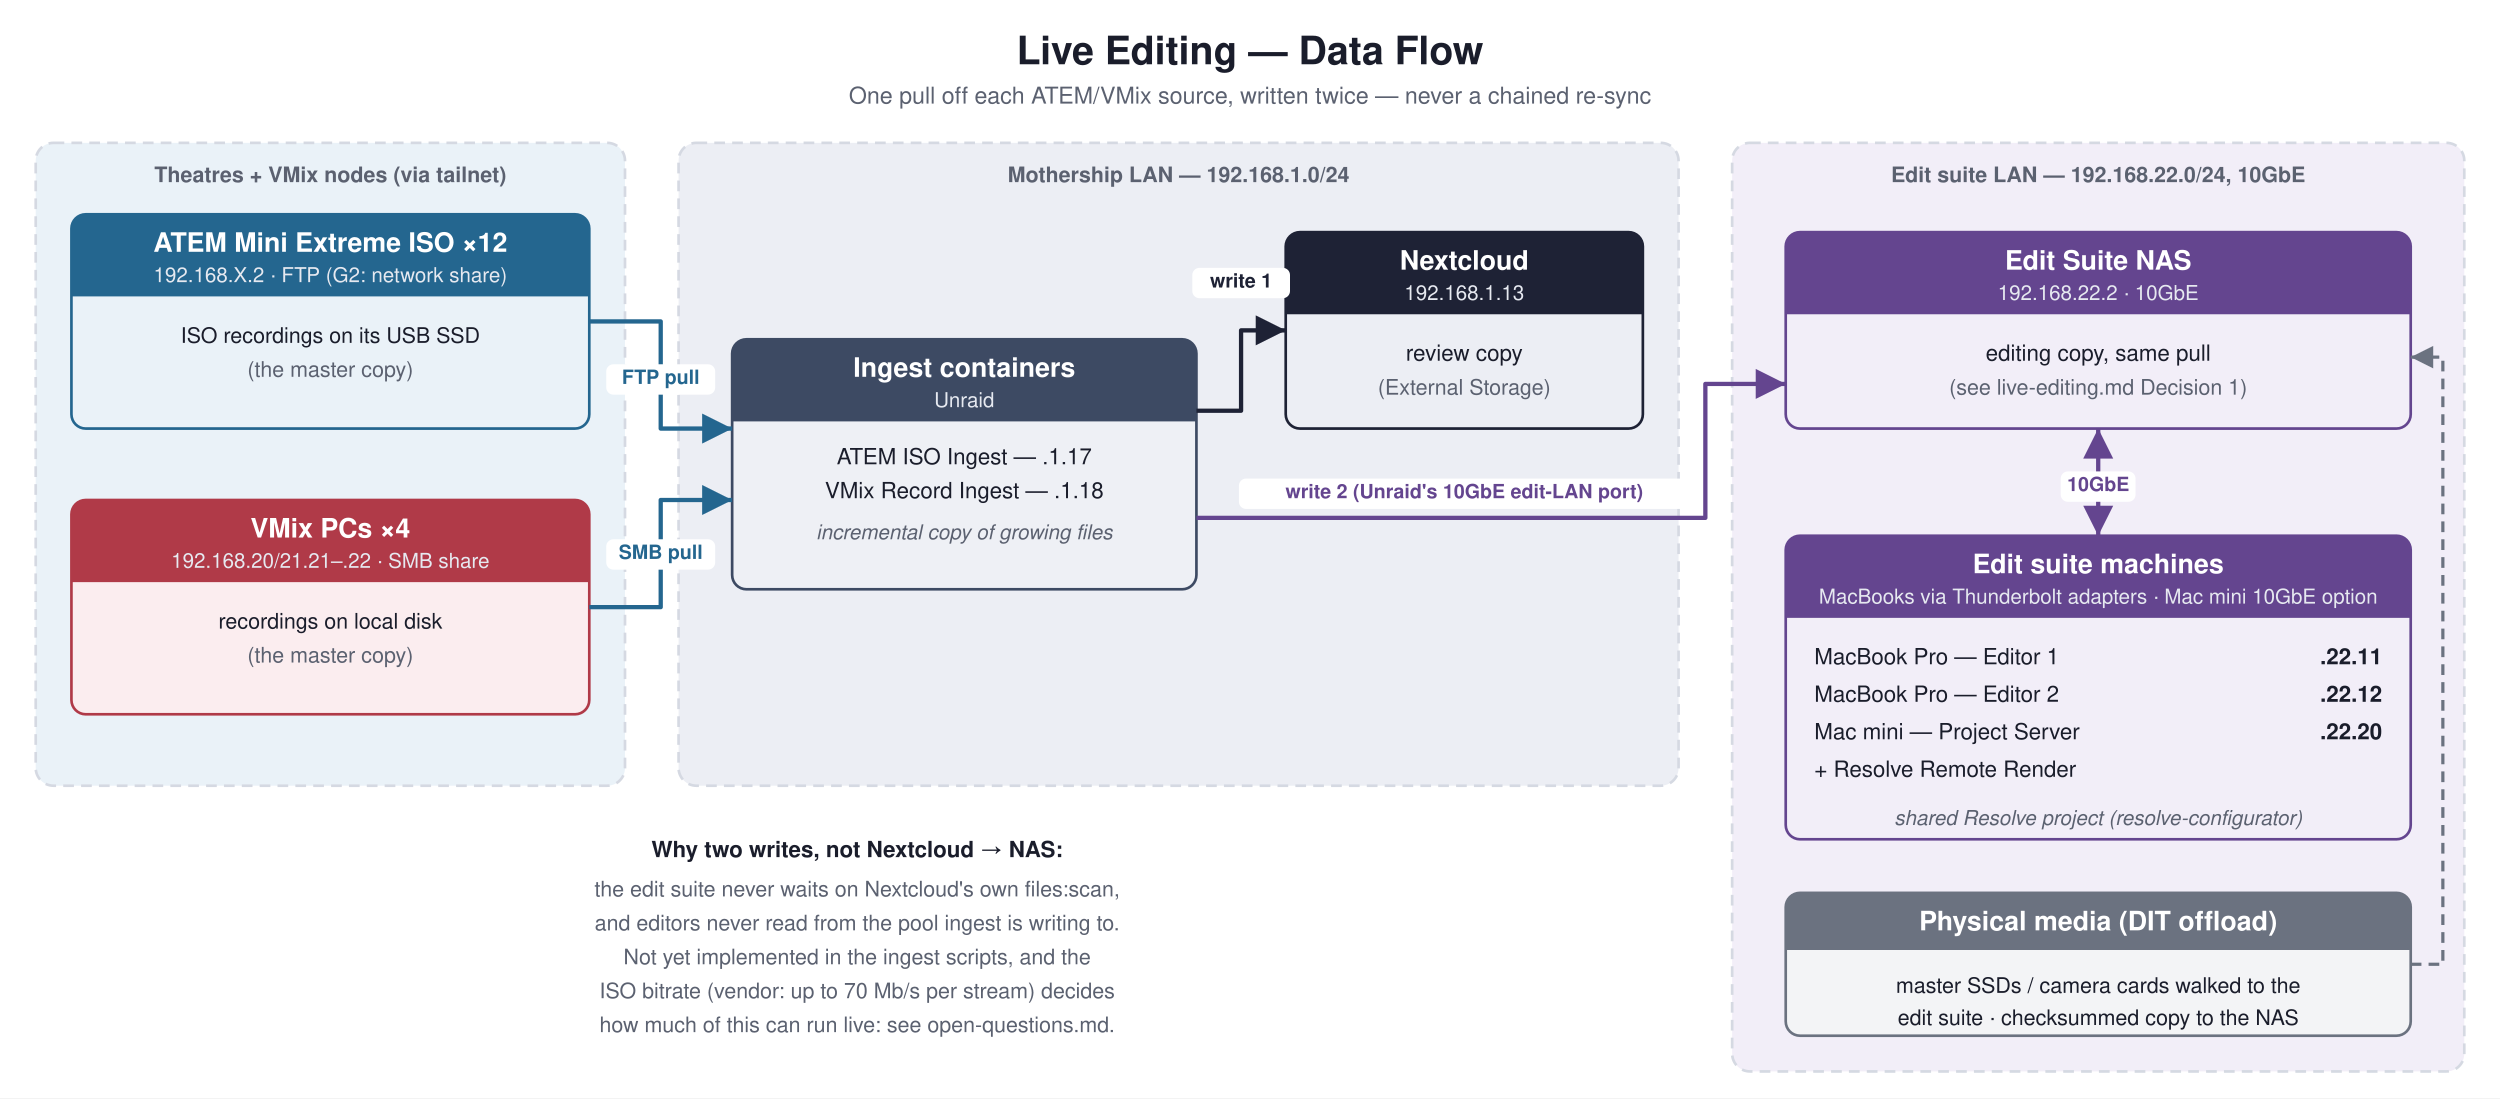
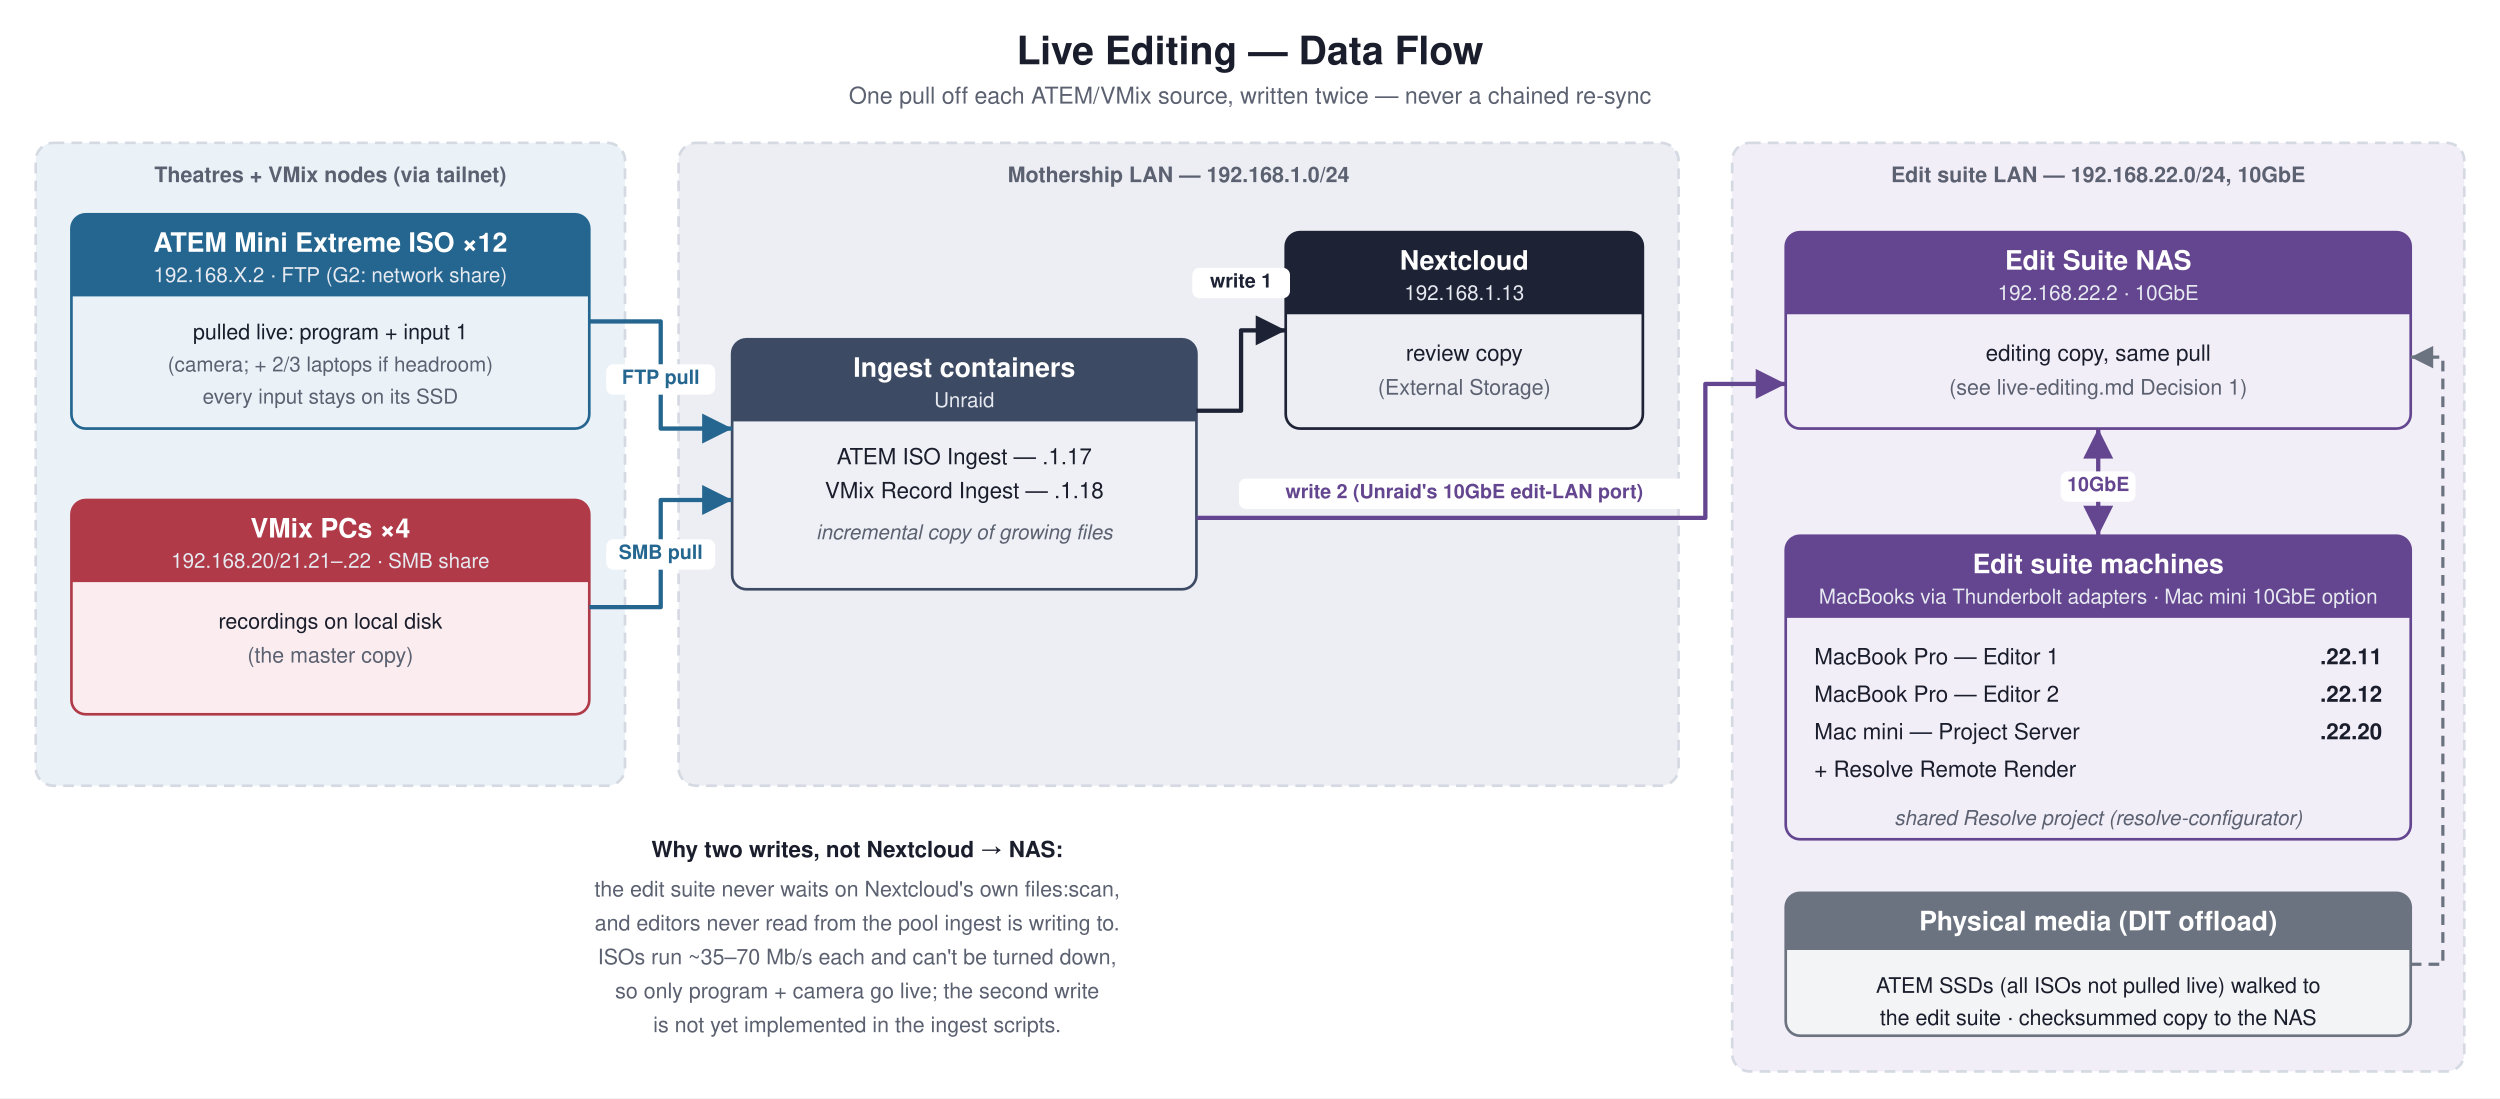
<svg xmlns="http://www.w3.org/2000/svg" viewBox="0 0 1400 615" width="1400" height="615" font-family="Helvetica, Arial, sans-serif">
  <defs>
    <marker id="m1e2235" viewBox="0 0 10 10" refX="10" refY="5" markerWidth="7" markerHeight="7" orient="auto">
      <path d="M0,0 L10,5 L0,10 z" fill="#1e2235" />
    </marker>
    <marker id="m24668f" viewBox="0 0 10 10" refX="10" refY="5" markerWidth="7" markerHeight="7" orient="auto">
      <path d="M0,0 L10,5 L0,10 z" fill="#24668f" />
    </marker>
    <marker id="m64458f" viewBox="0 0 10 10" refX="10" refY="5" markerWidth="7" markerHeight="7" orient="auto">
      <path d="M0,0 L10,5 L0,10 z" fill="#64458f" />
    </marker>
    <marker id="m64458fs" viewBox="0 0 10 10" refX="0" refY="5" markerWidth="7" markerHeight="7" orient="auto">
      <path d="M10,0 L0,5 L10,10 z" fill="#64458f" />
    </marker>
    <marker id="m6b7280" viewBox="0 0 10 10" refX="10" refY="5" markerWidth="7" markerHeight="7" orient="auto">
      <path d="M0,0 L10,5 L0,10 z" fill="#6b7280" />
    </marker>
  </defs>
  <rect width="1400" height="615" fill="#ffffff" />
  <text x="700.0" y="36" text-anchor="middle" font-size="22" font-weight="bold" fill="#1a1d2b">Live Editing — Data Flow</text>
  <text x="700.0" y="58" text-anchor="middle" font-size="13" fill="#5b6170">One pull off each ATEM/VMix source, written twice — never a chained re-sync</text>
  <rect x="20.0" y="80.0" width="330.0" height="360.0" rx="10" fill="#eaf2f8" stroke="#d5d9e2" stroke-width="1.5" stroke-dasharray="6 4" />
  <text x="185.0" y="102.0" font-size="12" fill="#5b6170" text-anchor="middle" font-weight="bold">Theatres + VMix nodes (via tailnet)</text>
  <rect x="380.0" y="80.0" width="560.0" height="360.0" rx="10" fill="#eceef4" stroke="#d5d9e2" stroke-width="1.5" stroke-dasharray="6 4" />
  <text x="660.0" y="102.0" font-size="12" fill="#5b6170" text-anchor="middle" font-weight="bold">Mothership LAN — 192.168.1.0/24</text>
  <rect x="970.0" y="80.0" width="410.0" height="520.0" rx="10" fill="#f2eef8" stroke="#d5d9e2" stroke-width="1.5" stroke-dasharray="6 4" />
  <text x="1175.0" y="102.0" font-size="12" fill="#5b6170" text-anchor="middle" font-weight="bold">Edit suite LAN — 192.168.22.0/24, 10GbE</text>
  <g>
    <rect x="40" y="120" width="290" height="120" rx="8" fill="#eaf2f8" stroke="#24668f" stroke-width="1.5" />
    <path d="M40,166 V128 a8,8 0 0 1 8,-8 H322 a8,8 0 0 1 8,8 V166 Z" fill="#24668f" />
  </g>
  <text x="185.0" y="141.0" font-size="15" fill="#ffffff" text-anchor="middle" font-weight="bold">ATEM Mini Extreme ISO ×12</text>
  <text x="185.0" y="158.0" font-size="11.5" fill="#e6e9f0" text-anchor="middle">192.168.X.2 · FTP (G2: network share)</text>
-   <text x="185.0" y="192.0" font-size="12" fill="#1a1d2b" text-anchor="middle">ISO recordings on its USB SSD</text>
-   <text x="185.0" y="211.0" font-size="12" fill="#5b6170" text-anchor="middle">(the master copy)</text>
+   <text x="185.0" y="190.0" font-size="12" fill="#1a1d2b" text-anchor="middle">pulled live: program + input 1</text>
+   <text x="185.0" y="208.0" font-size="11.5" fill="#5b6170" text-anchor="middle">(camera; + 2/3 laptops if headroom)</text>
+   <text x="185.0" y="226.0" font-size="11.5" fill="#5b6170" text-anchor="middle">every input stays on its SSD</text>
  <g>
    <rect x="40" y="280" width="290" height="120" rx="8" fill="#fbedef" stroke="#b03a48" stroke-width="1.5" />
    <path d="M40,326 V288 a8,8 0 0 1 8,-8 H322 a8,8 0 0 1 8,8 V326 Z" fill="#b03a48" />
  </g>
  <text x="185.0" y="301.0" font-size="15" fill="#ffffff" text-anchor="middle" font-weight="bold">VMix PCs ×4</text>
  <text x="185.0" y="318.0" font-size="11.5" fill="#e6e9f0" text-anchor="middle">192.168.20/21.21–.22 · SMB share</text>
  <text x="185.0" y="352.0" font-size="12" fill="#1a1d2b" text-anchor="middle">recordings on local disk</text>
  <text x="185.0" y="371.0" font-size="12" fill="#5b6170" text-anchor="middle">(the master copy)</text>
  <g>
    <rect x="410" y="190" width="260" height="140" rx="8" fill="#eef0f5" stroke="#3d4a63" stroke-width="1.5" />
    <path d="M410,236 V198 a8,8 0 0 1 8,-8 H662 a8,8 0 0 1 8,8 V236 Z" fill="#3d4a63" />
  </g>
  <text x="540.0" y="211.0" font-size="15" fill="#ffffff" text-anchor="middle" font-weight="bold">Ingest containers</text>
  <text x="540.0" y="228.0" font-size="11.5" fill="#e6e9f0" text-anchor="middle">Unraid</text>
  <text x="540.0" y="260.0" font-size="12.5" fill="#1a1d2b" text-anchor="middle">ATEM ISO Ingest — .1.17</text>
  <text x="540.0" y="279.0" font-size="12.5" fill="#1a1d2b" text-anchor="middle">VMix Record Ingest — .1.18</text>
  <text x="540.0" y="302.0" font-size="11.5" fill="#5b6170" text-anchor="middle" font-style="italic">incremental copy of growing files</text>
  <g>
    <rect x="720" y="130" width="200" height="110" rx="8" fill="#eceef4" stroke="#1e2235" stroke-width="1.5" />
    <path d="M720,176 V138 a8,8 0 0 1 8,-8 H912 a8,8 0 0 1 8,8 V176 Z" fill="#1e2235" />
  </g>
  <text x="820.0" y="151.0" font-size="15" fill="#ffffff" text-anchor="middle" font-weight="bold">Nextcloud</text>
  <text x="820.0" y="168.0" font-size="11.5" fill="#e6e9f0" text-anchor="middle">192.168.1.13</text>
  <text x="820.0" y="202.0" font-size="12.5" fill="#1a1d2b" text-anchor="middle">review copy</text>
  <text x="820.0" y="221.0" font-size="12" fill="#5b6170" text-anchor="middle">(External Storage)</text>
  <g>
    <rect x="1000" y="130" width="350" height="110" rx="8" fill="#f2eef8" stroke="#64458f" stroke-width="1.5" />
    <path d="M1000,176 V138 a8,8 0 0 1 8,-8 H1342 a8,8 0 0 1 8,8 V176 Z" fill="#64458f" />
  </g>
  <text x="1175.0" y="151.0" font-size="15" fill="#ffffff" text-anchor="middle" font-weight="bold">Edit Suite NAS</text>
  <text x="1175.0" y="168.0" font-size="11.5" fill="#e6e9f0" text-anchor="middle">192.168.22.2 · 10GbE</text>
  <text x="1175.0" y="202.0" font-size="12.5" fill="#1a1d2b" text-anchor="middle">editing copy, same pull</text>
  <text x="1175.0" y="221.0" font-size="12" fill="#5b6170" text-anchor="middle">(see live-editing.md Decision 1)</text>
  <g>
    <rect x="1000" y="300" width="350" height="170" rx="8" fill="#f2eef8" stroke="#64458f" stroke-width="1.5" />
    <path d="M1000,346 V308 a8,8 0 0 1 8,-8 H1342 a8,8 0 0 1 8,8 V346 Z" fill="#64458f" />
  </g>
  <text x="1175.0" y="321.0" font-size="15" fill="#ffffff" text-anchor="middle" font-weight="bold">Edit suite machines</text>
  <text x="1175.0" y="338.0" font-size="11.5" fill="#e6e9f0" text-anchor="middle">MacBooks via Thunderbolt adapters · Mac mini 10GbE option</text>
  <text x="1016.0" y="372.0" font-size="12.5" fill="#1a1d2b">MacBook Pro — Editor 1</text>
  <text x="1334.0" y="372.0" font-size="12.5" fill="#1a1d2b" text-anchor="end" font-weight="bold">.22.11</text>
  <text x="1016.0" y="393.0" font-size="12.5" fill="#1a1d2b">MacBook Pro — Editor 2</text>
  <text x="1334.0" y="393.0" font-size="12.5" fill="#1a1d2b" text-anchor="end" font-weight="bold">.22.12</text>
  <text x="1016.0" y="414.0" font-size="12.5" fill="#1a1d2b">Mac mini — Project Server</text>
  <text x="1334.0" y="414.0" font-size="12.5" fill="#1a1d2b" text-anchor="end" font-weight="bold">.22.20</text>
  <text x="1016.0" y="435.0" font-size="12.5" fill="#1a1d2b">   + Resolve Remote Render</text>
  <text x="1334.0" y="435.0" font-size="12.5" fill="#1a1d2b" text-anchor="end" font-weight="bold" />
  <text x="1175.0" y="462.0" font-size="11.5" fill="#5b6170" text-anchor="middle" font-style="italic">shared Resolve project (resolve-configurator)</text>
  <path d="M330.0,180.0 L370.0,180.0 L370.0,240.0 L410.0,240.0" fill="none" stroke="#24668f" stroke-width="2.4" stroke-linejoin="round" marker-end="url(#m24668f)" />
  <path d="M330.0,340.0 L370.0,340.0 L370.0,280.0 L410.0,280.0" fill="none" stroke="#24668f" stroke-width="2.4" stroke-linejoin="round" marker-end="url(#m24668f)" />
  <rect x="339.5" y="204.0" width="61.0" height="17.0" rx="4" fill="#ffffff" />
  <text x="370.0" y="215.0" font-size="11" fill="#24668f" text-anchor="middle" font-weight="bold">FTP pull</text>
  <rect x="339.5" y="302.0" width="61.0" height="17.0" rx="4" fill="#ffffff" />
  <text x="370.0" y="313.0" font-size="11" fill="#24668f" text-anchor="middle" font-weight="bold">SMB pull</text>
  <path d="M670.0,230.0 L695.0,230.0 L695.0,185.0 L720.0,185.0" fill="none" stroke="#1e2235" stroke-width="2.4" stroke-linejoin="round" marker-end="url(#m1e2235)" />
  <rect x="667.7" y="150.0" width="54.7" height="17.0" rx="4" fill="#ffffff" />
  <text x="695.0" y="161.0" font-size="11" fill="#1e2235" text-anchor="middle" font-weight="bold">write 1</text>
  <path d="M670.0,290.0 L955.0,290.0 L955.0,215.0 L1000.0,215.0" fill="none" stroke="#64458f" stroke-width="2.4" stroke-linejoin="round" marker-end="url(#m64458f)" />
  <rect x="693.8" y="268.0" width="252.4" height="17.0" rx="4" fill="#ffffff" />
  <text x="820.0" y="279.0" font-size="11" fill="#64458f" text-anchor="middle" font-weight="bold">write 2 (Unraid's 10GbE edit-LAN port)</text>
  <path d="M1175.0,240.0 L1175.0,300.0" fill="none" stroke="#64458f" stroke-width="2.4" stroke-linejoin="round" marker-end="url(#m64458f)" marker-start="url(#m64458fs)" />
  <rect x="1154.0" y="264.0" width="41.9" height="17.0" rx="4" fill="#ffffff" />
  <text x="1175.0" y="275.0" font-size="11" fill="#64458f" text-anchor="middle" font-weight="bold">10GbE</text>
  <g>
    <rect x="1000" y="500" width="350" height="80" rx="8" fill="#f3f4f6" stroke="#6b7280" stroke-width="1.5" />
    <path d="M1000,532 V508 a8,8 0 0 1 8,-8 H1342 a8,8 0 0 1 8,8 V532 Z" fill="#6b7280" />
  </g>
  <text x="1175.0" y="521.0" font-size="15" fill="#ffffff" text-anchor="middle" font-weight="bold">Physical media (DIT offload)</text>
-   <text x="1175.0" y="556.0" font-size="12" fill="#1a1d2b" text-anchor="middle">master SSDs / camera cards walked to the</text>
-   <text x="1175.0" y="574.0" font-size="12" fill="#1a1d2b" text-anchor="middle">edit suite · checksummed copy to the NAS</text>
+   <text x="1175.0" y="556.0" font-size="12" fill="#1a1d2b" text-anchor="middle">ATEM SSDs (all ISOs not pulled live) walked to</text>
+   <text x="1175.0" y="574.0" font-size="12" fill="#1a1d2b" text-anchor="middle">the edit suite · checksummed copy to the NAS</text>
  <path d="M1350.0,540.0 L1368.0,540.0 L1368.0,200.0 L1350.0,200.0" fill="none" stroke="#6b7280" stroke-width="1.8" stroke-linejoin="round" stroke-dasharray="6 4" marker-end="url(#m6b7280)" />
  <text x="480.0" y="480.0" font-size="12.5" fill="#1a1d2b" text-anchor="middle" font-weight="bold">Why two writes, not Nextcloud → NAS:</text>
  <text x="480.0" y="502.0" font-size="12" fill="#5b6170" text-anchor="middle">the edit suite never waits on Nextcloud's own files:scan,</text>
  <text x="480.0" y="521.0" font-size="12" fill="#5b6170" text-anchor="middle">and editors never read from the pool ingest is writing to.</text>
-   <text x="480.0" y="540.0" font-size="12" fill="#5b6170" text-anchor="middle">Not yet implemented in the ingest scripts, and the</text>
-   <text x="480.0" y="559.0" font-size="12" fill="#5b6170" text-anchor="middle">ISO bitrate (vendor: up to 70 Mb/s per stream) decides</text>
-   <text x="480.0" y="578.0" font-size="12" fill="#5b6170" text-anchor="middle">how much of this can run live: see open-questions.md.</text>
+   <text x="480.0" y="540.0" font-size="12" fill="#5b6170" text-anchor="middle">ISOs run ~35–70 Mb/s each and can't be turned down,</text>
+   <text x="480.0" y="559.0" font-size="12" fill="#5b6170" text-anchor="middle">so only program + camera go live; the second write</text>
+   <text x="480.0" y="578.0" font-size="12" fill="#5b6170" text-anchor="middle">is not yet implemented in the ingest scripts.</text>
</svg>
